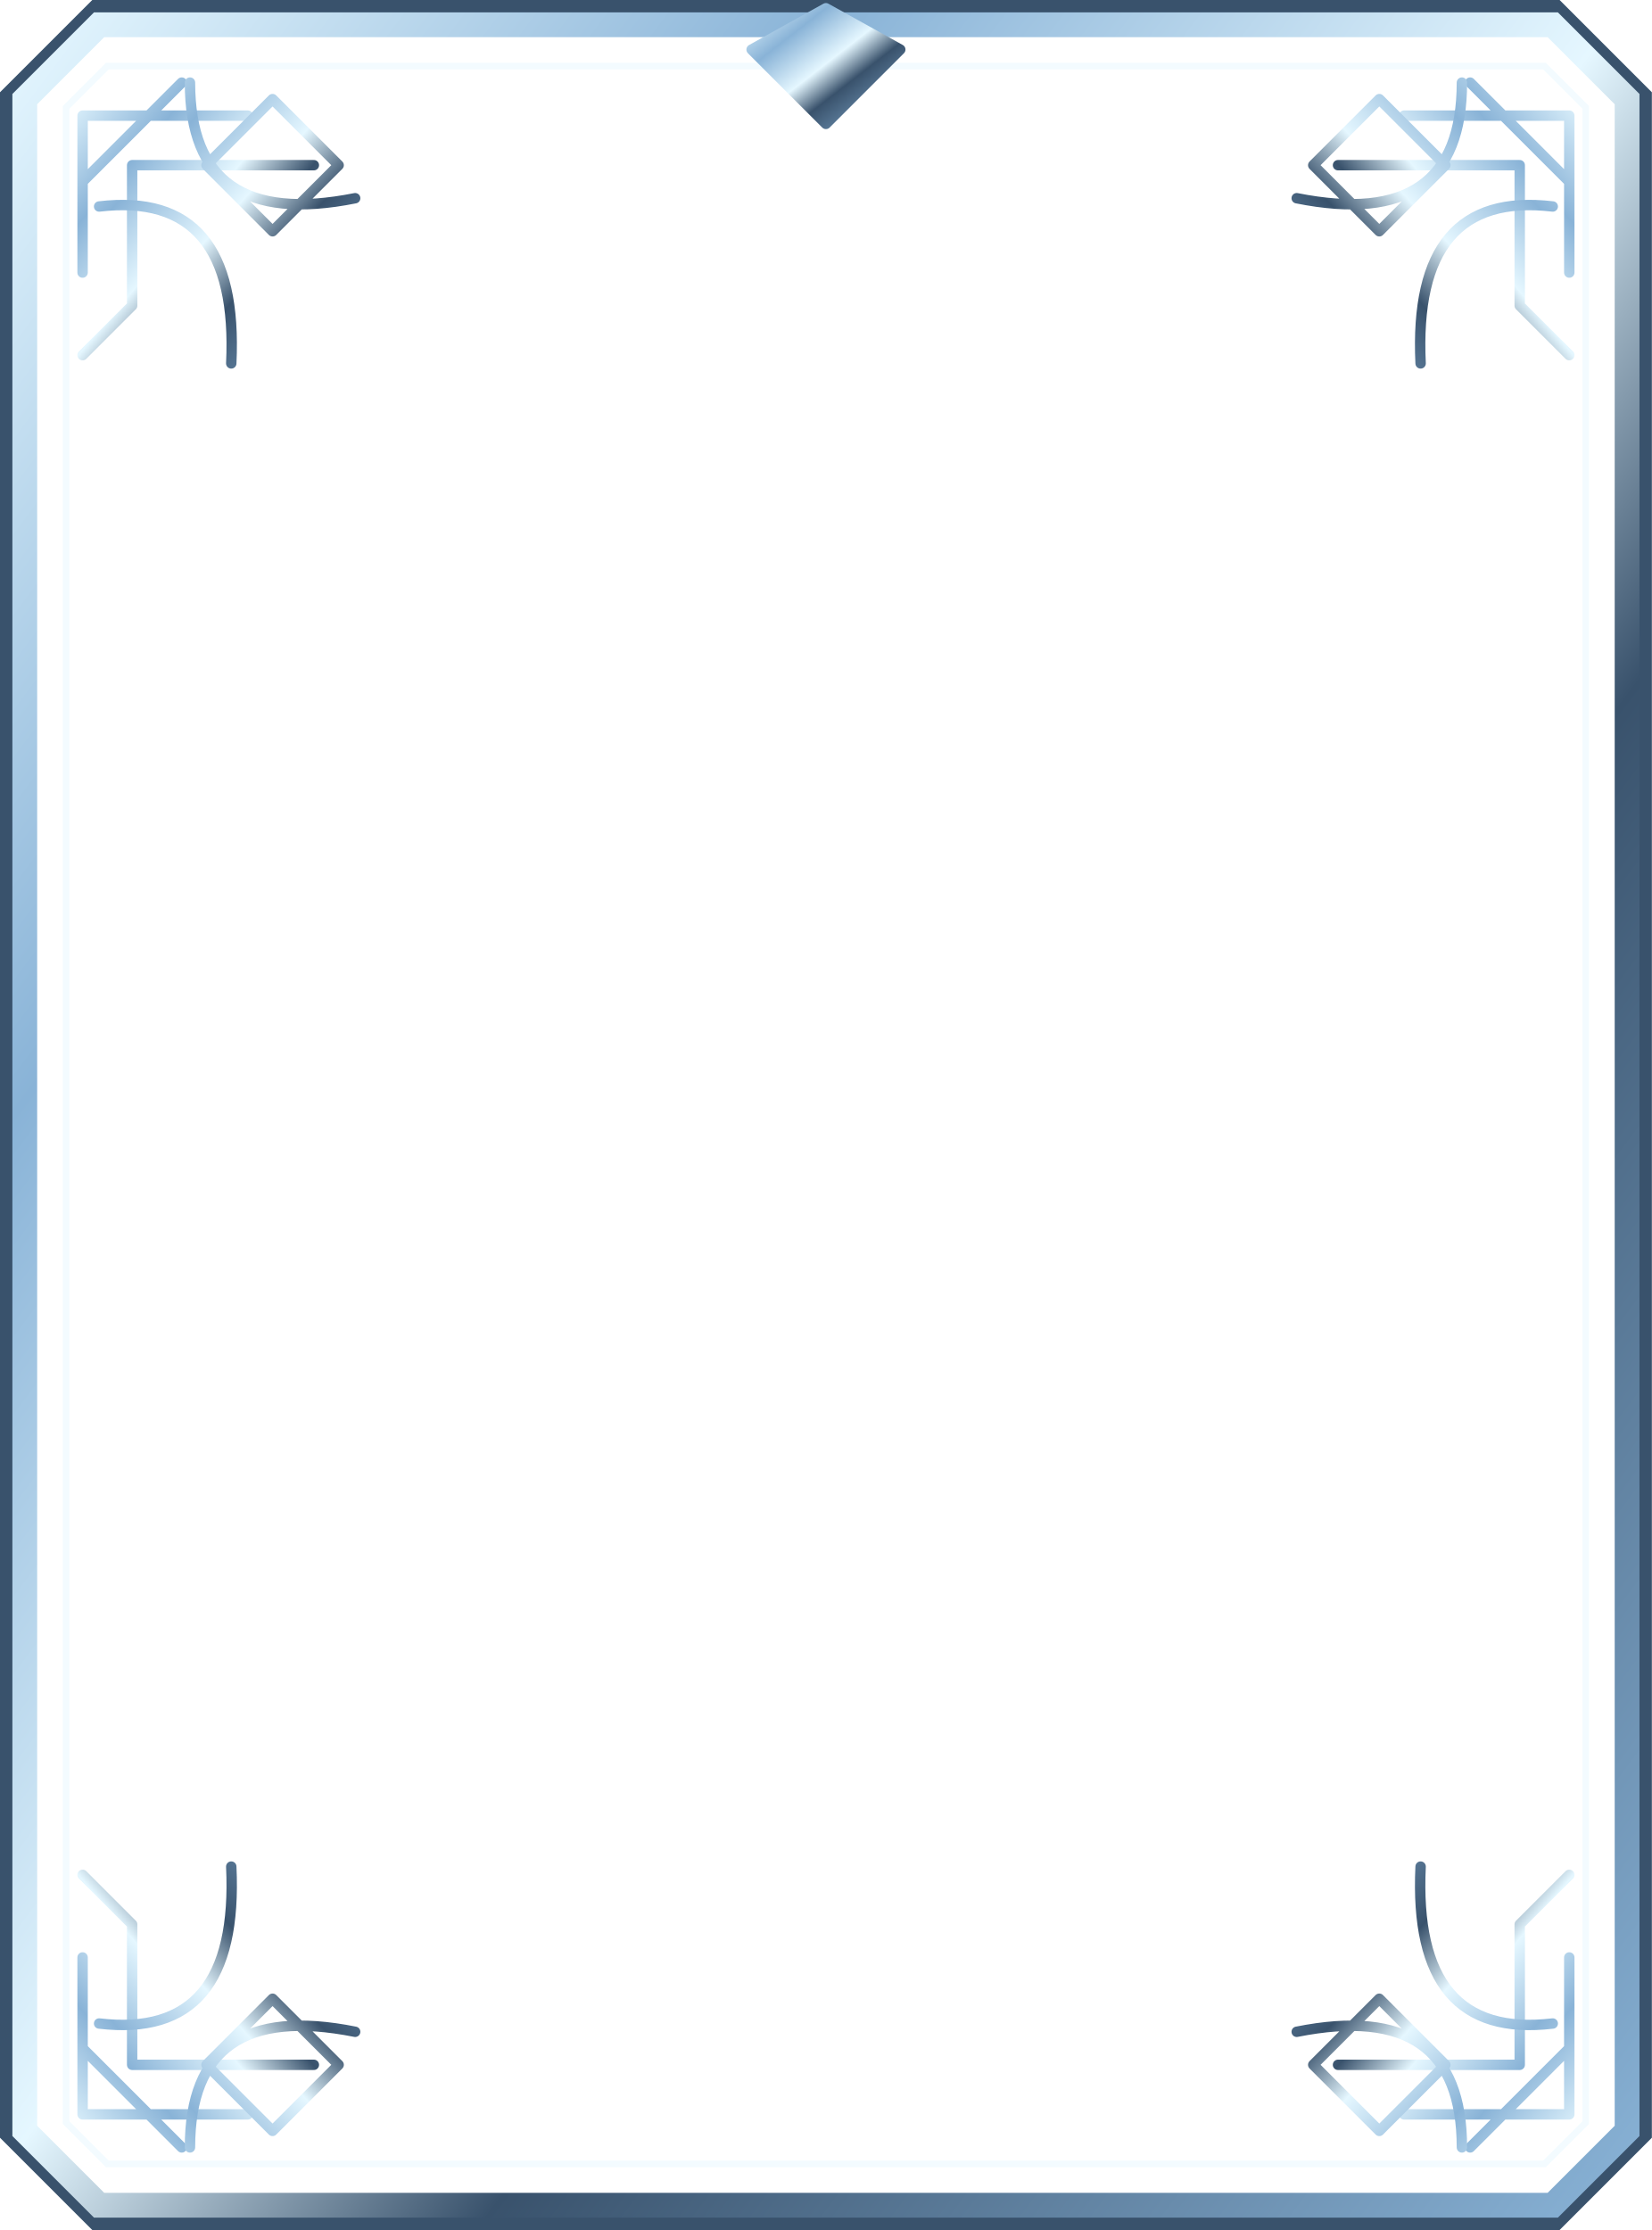
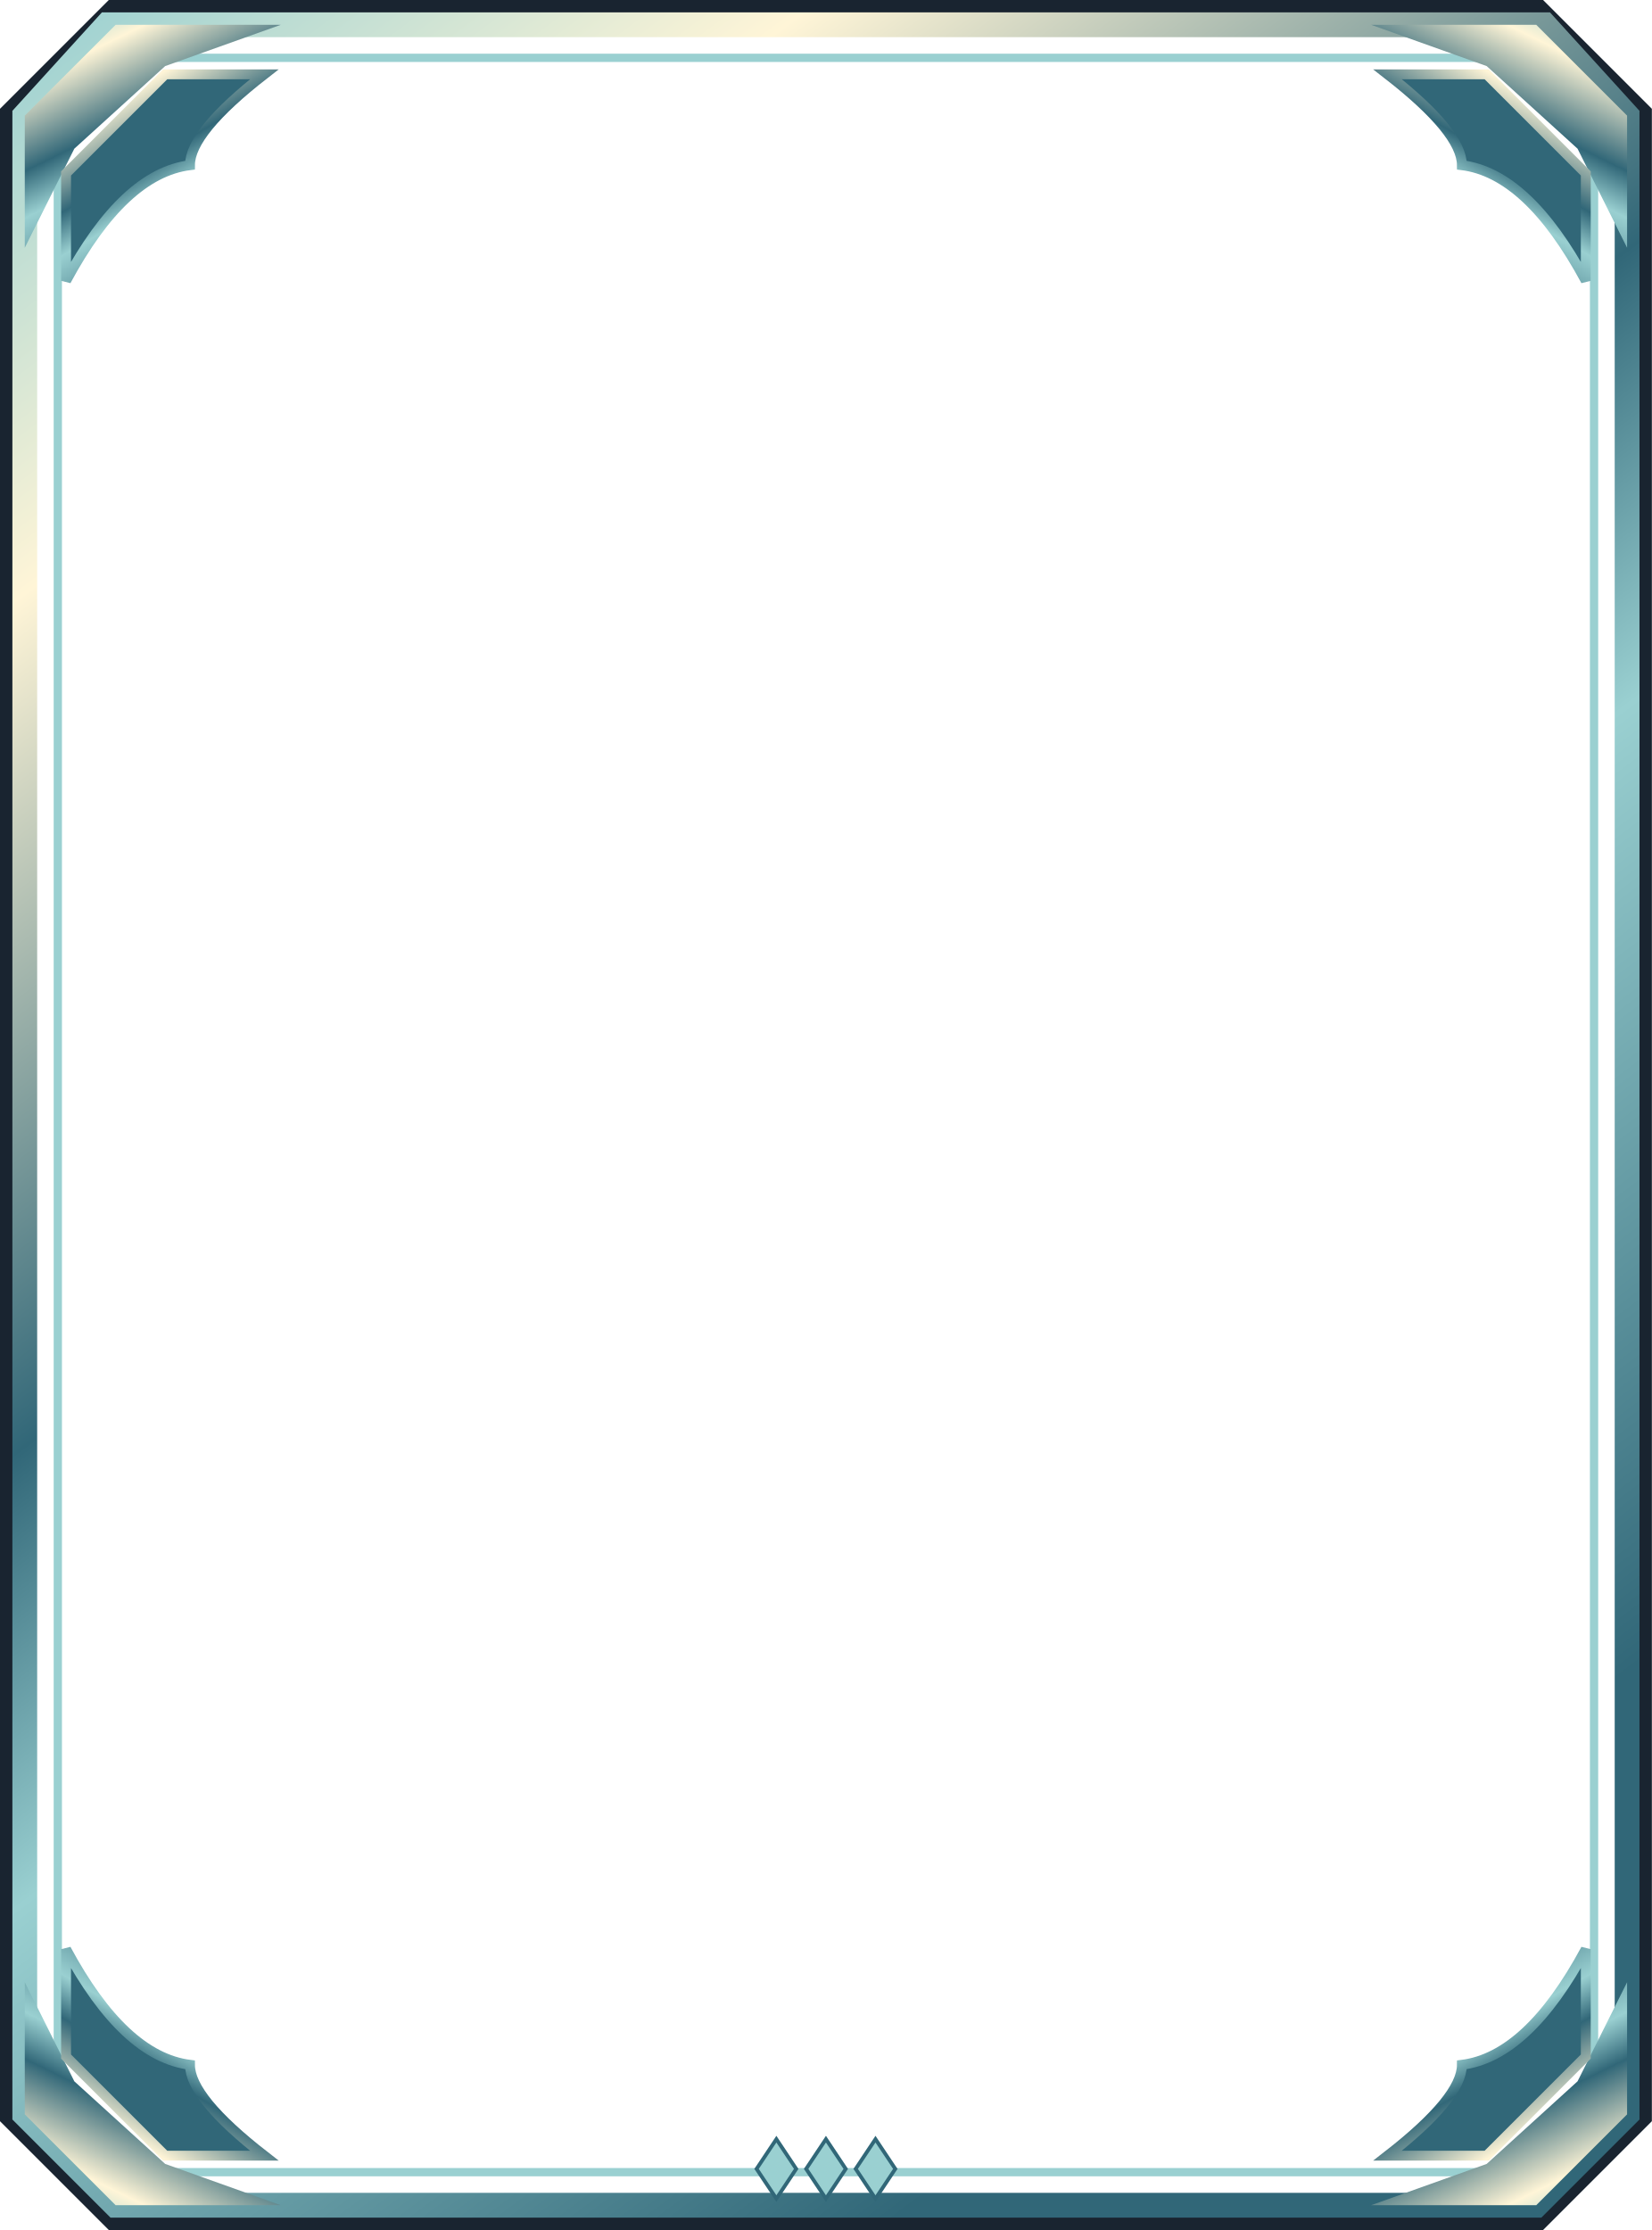
<svg xmlns="http://www.w3.org/2000/svg" viewBox="0 0 200 270" preserveAspectRatio="none">
  <defs>
-     <linearGradient id="metal" x1="0" y1="0" x2="1" y2="1">
-       <stop stop-color="#e5f7ff" />
-       <stop offset=".25" stop-color="#89b3d7" />
-       <stop offset=".49" stop-color="#e5f7ff" />
-       <stop offset=".65" stop-color="#39526c" />
-       <stop offset="1" stop-color="#89b3d7" />
+     <linearGradient id="foil" x2=".56" y2="1">
+       <stop stop-color="#9ad0d1" />
+       <stop offset=".20" stop-color="#fff5d7" />
+       <stop offset=".5" stop-color="#316778" />
+       <stop offset=".66" stop-color="#9ad0d1" />
+       <stop offset="1" stop-color="#316778" />
    </linearGradient>
  </defs>
-   <path d="M12 2H188l10 10v246l-10 10H12L2 258V12Z" fill="none" stroke="#39526c" stroke-width="4" />
-   <path d="M12 3H188l9 9v246l-9 9H12l-9-9V12Z" fill="none" stroke="url(#metal)" stroke-width="3.0" />
-   <path d="M13 8H187l5 5v244l-5 5H13l-5-5V13Z" fill="none" stroke="#e5f7ff" stroke-opacity=".45" stroke-width=".8" />
-   <g fill="none" stroke="url(#metal)" stroke-width="1.26" stroke-linecap="round" stroke-linejoin="round">
-     <g transform="">
-       <path d="M10 33V14h20M10 22l12-12M10 43l6-6V20h22" />
-       <path d="M23 10q0 18 20 14M12 25q17-2 16 19M33 12l8 8-8 8-8-8Z" />
-     </g>
-     <g transform="translate(200 0) scale(-1 1)">
-       <path d="M10 33V14h20M10 22l12-12M10 43l6-6V20h22" />
-       <path d="M23 10q0 18 20 14M12 25q17-2 16 19M33 12l8 8-8 8-8-8Z" />
-     </g>
-     <g transform="translate(0 270) scale(1 -1)">
-       <path d="M10 33V14h20M10 22l12-12M10 43l6-6V20h22" />
-       <path d="M23 10q0 18 20 14M12 25q17-2 16 19M33 12l8 8-8 8-8-8Z" />
-     </g>
-     <g transform="translate(200 270) scale(-1 -1)">
-       <path d="M10 33V14h20M10 22l12-12M10 43l6-6V20h22" />
-       <path d="M23 10q0 18 20 14M12 25q17-2 16 19M33 12l8 8-8 8-8-8Z" />
-     </g>
-     <path d="M91 6l9-5 9 5-9 9Z" fill="url(#metal)" />
+   <path d="M14 2H186L198 14v242l-12 12H14L2 256V14Z" fill="none" stroke="#192430" stroke-width="4" />
+   <path d="M13 3H187l10 11v242l-11 11H14L3 256V14Z" fill="none" stroke="url(#foil)" stroke-width="3" />
+   <path d="M17 7h166l10 10v236l-10 10H17l-10-10V17Z" fill="none" stroke="#9ad0d1" stroke-width="1" />
+   <g transform="translate(0 0) scale(1 1)">
+     <path d="M3 30V14L14 3H34L20 8L9 18Z" fill="url(#foil)" />
+     <path d="M8 34V21L20 9H32Q23 16 23 20Q15 21 8 34Z" fill="#316778" stroke="url(#foil)" stroke-width="1.2" />
  </g>
+   <g transform="translate(200 0) scale(-1 1)">
+     <path d="M3 30V14L14 3H34L20 8L9 18Z" fill="url(#foil)" />
+     <path d="M8 34V21L20 9H32Q23 16 23 20Q15 21 8 34Z" fill="#316778" stroke="url(#foil)" stroke-width="1.2" />
+   </g>
+   <g transform="translate(0 270) scale(1 -1)">
+     <path d="M3 30V14L14 3H34L20 8L9 18Z" fill="url(#foil)" />
+     <path d="M8 34V21L20 9H32Q23 16 23 20Q15 21 8 34Z" fill="#316778" stroke="url(#foil)" stroke-width="1.2" />
+   </g>
+   <g transform="translate(200 270) scale(-1 -1)">
+     <path d="M3 30V14L14 3H34L20 8L9 18Z" fill="url(#foil)" />
+     <path d="M8 34V21L20 9H32Q23 16 23 20Q15 21 8 34Z" fill="#316778" stroke="url(#foil)" stroke-width="1.2" />
+   </g>
+   <path d="M94.0 259l2.4 3.6-2.4 3.6-2.4-3.6Z" fill="#9ad0d1" stroke="#316778" stroke-width=".45" />
+   <path d="M100.0 259l2.4 3.6-2.4 3.6-2.4-3.6Z" fill="#9ad0d1" stroke="#316778" stroke-width=".45" />
+   <path d="M106.0 259l2.4 3.6-2.4 3.6-2.4-3.6Z" fill="#9ad0d1" stroke="#316778" stroke-width=".45" />
</svg>
